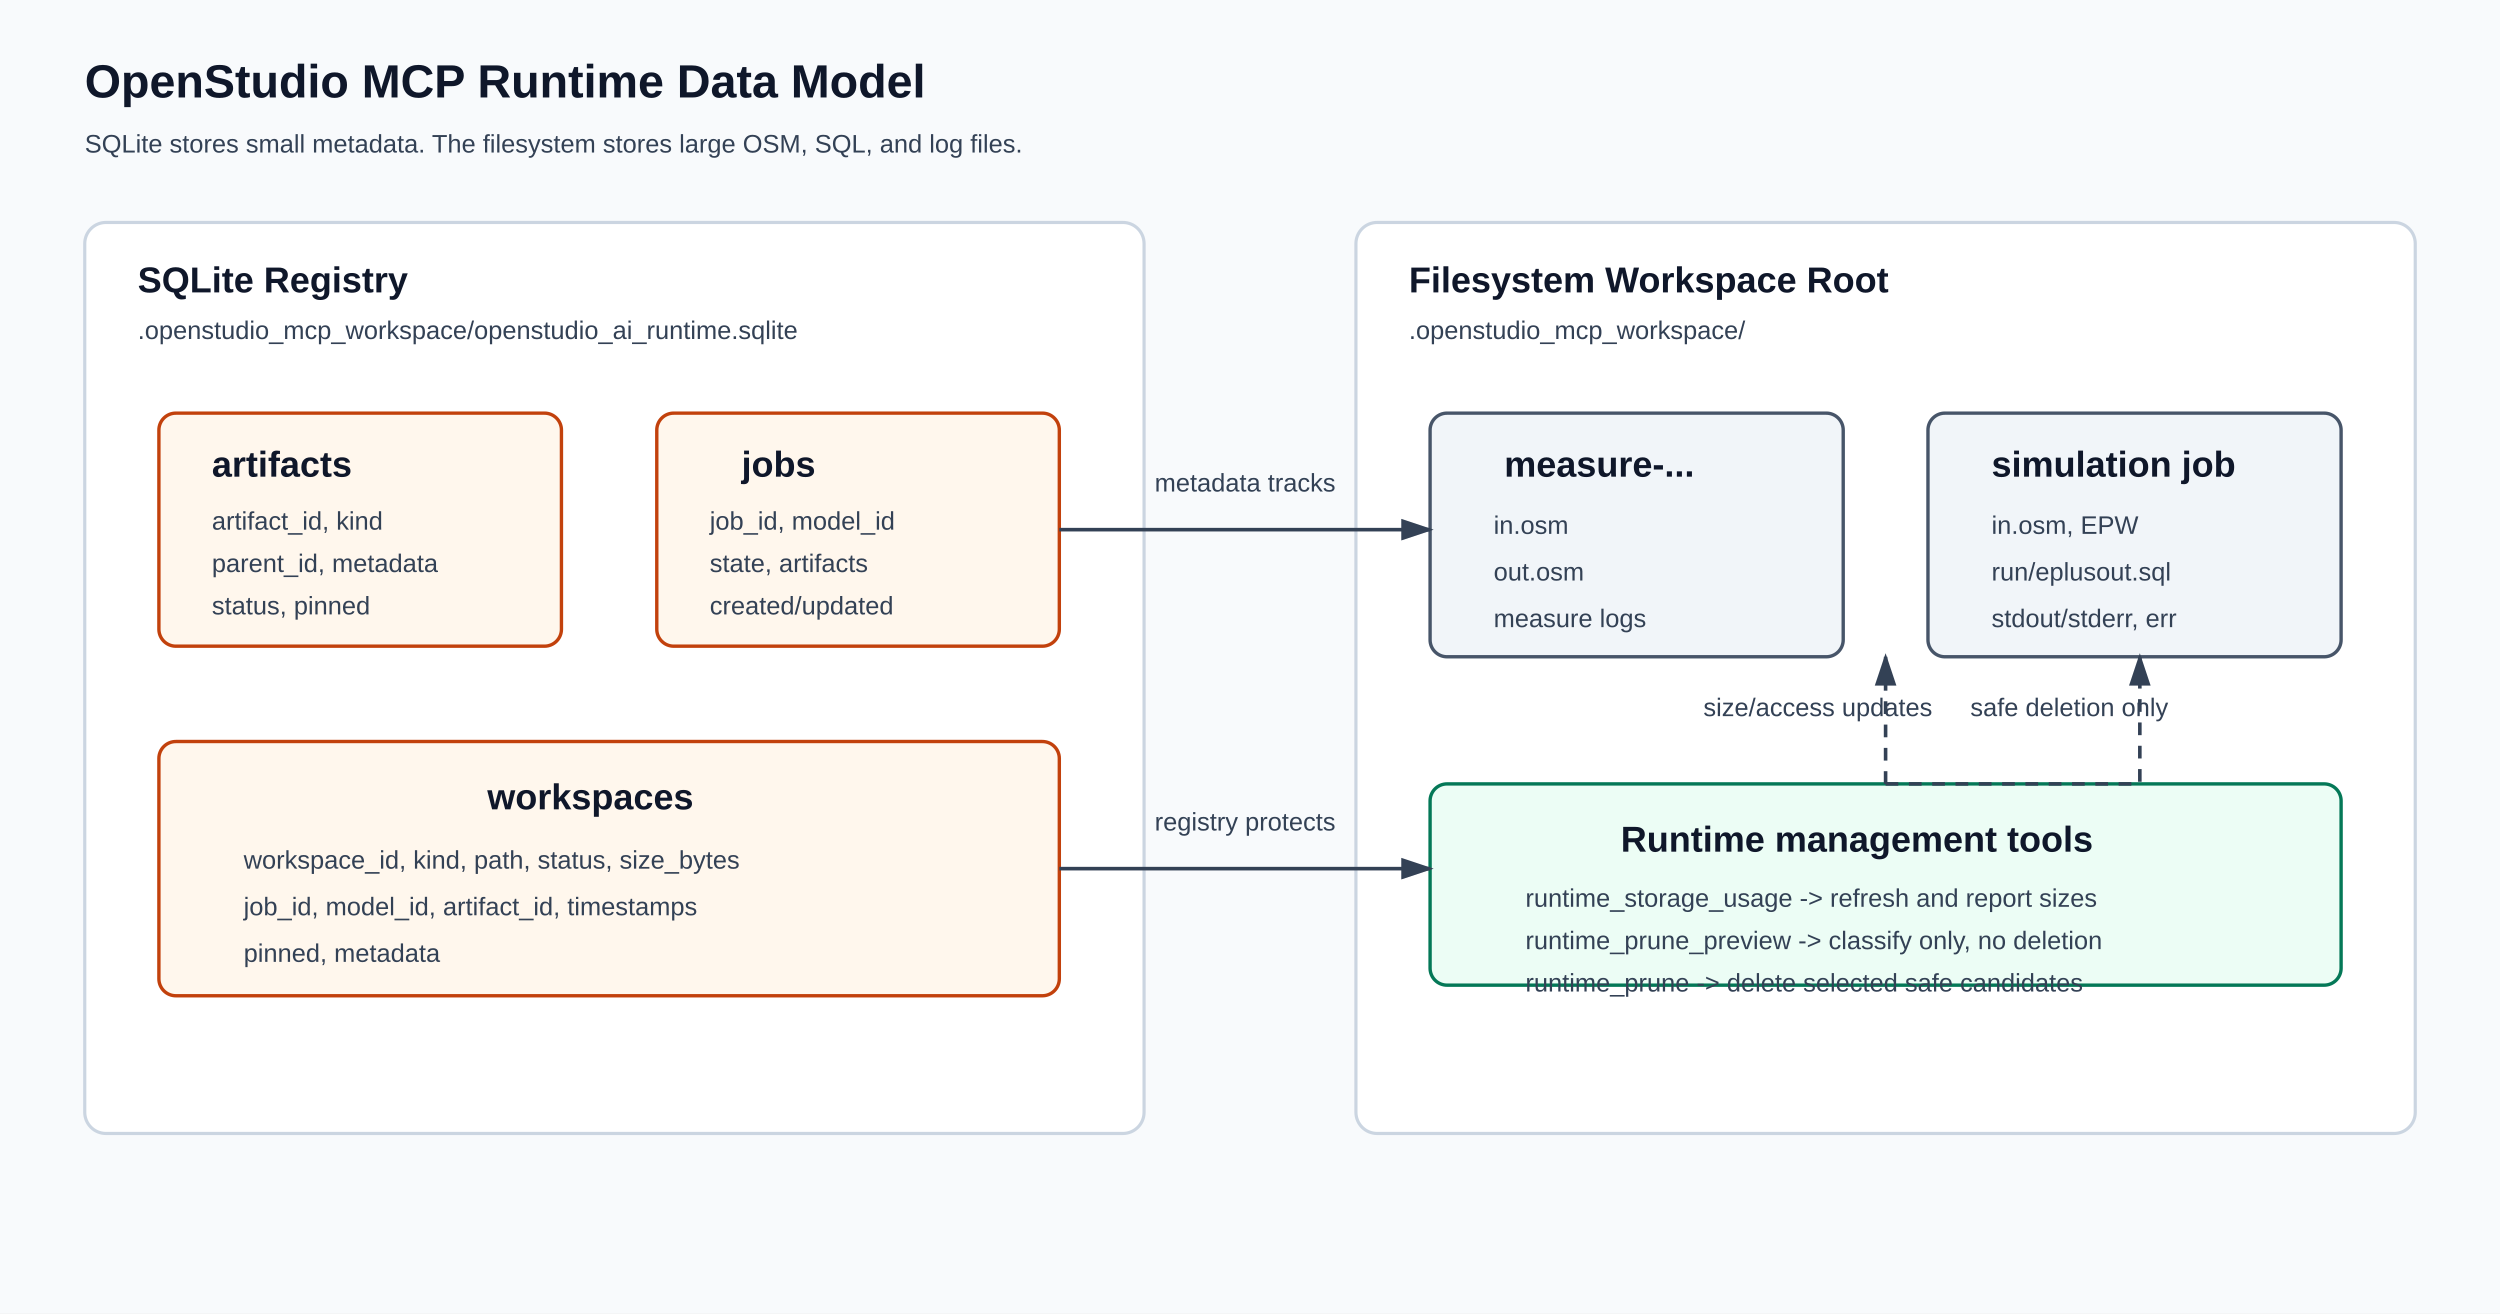
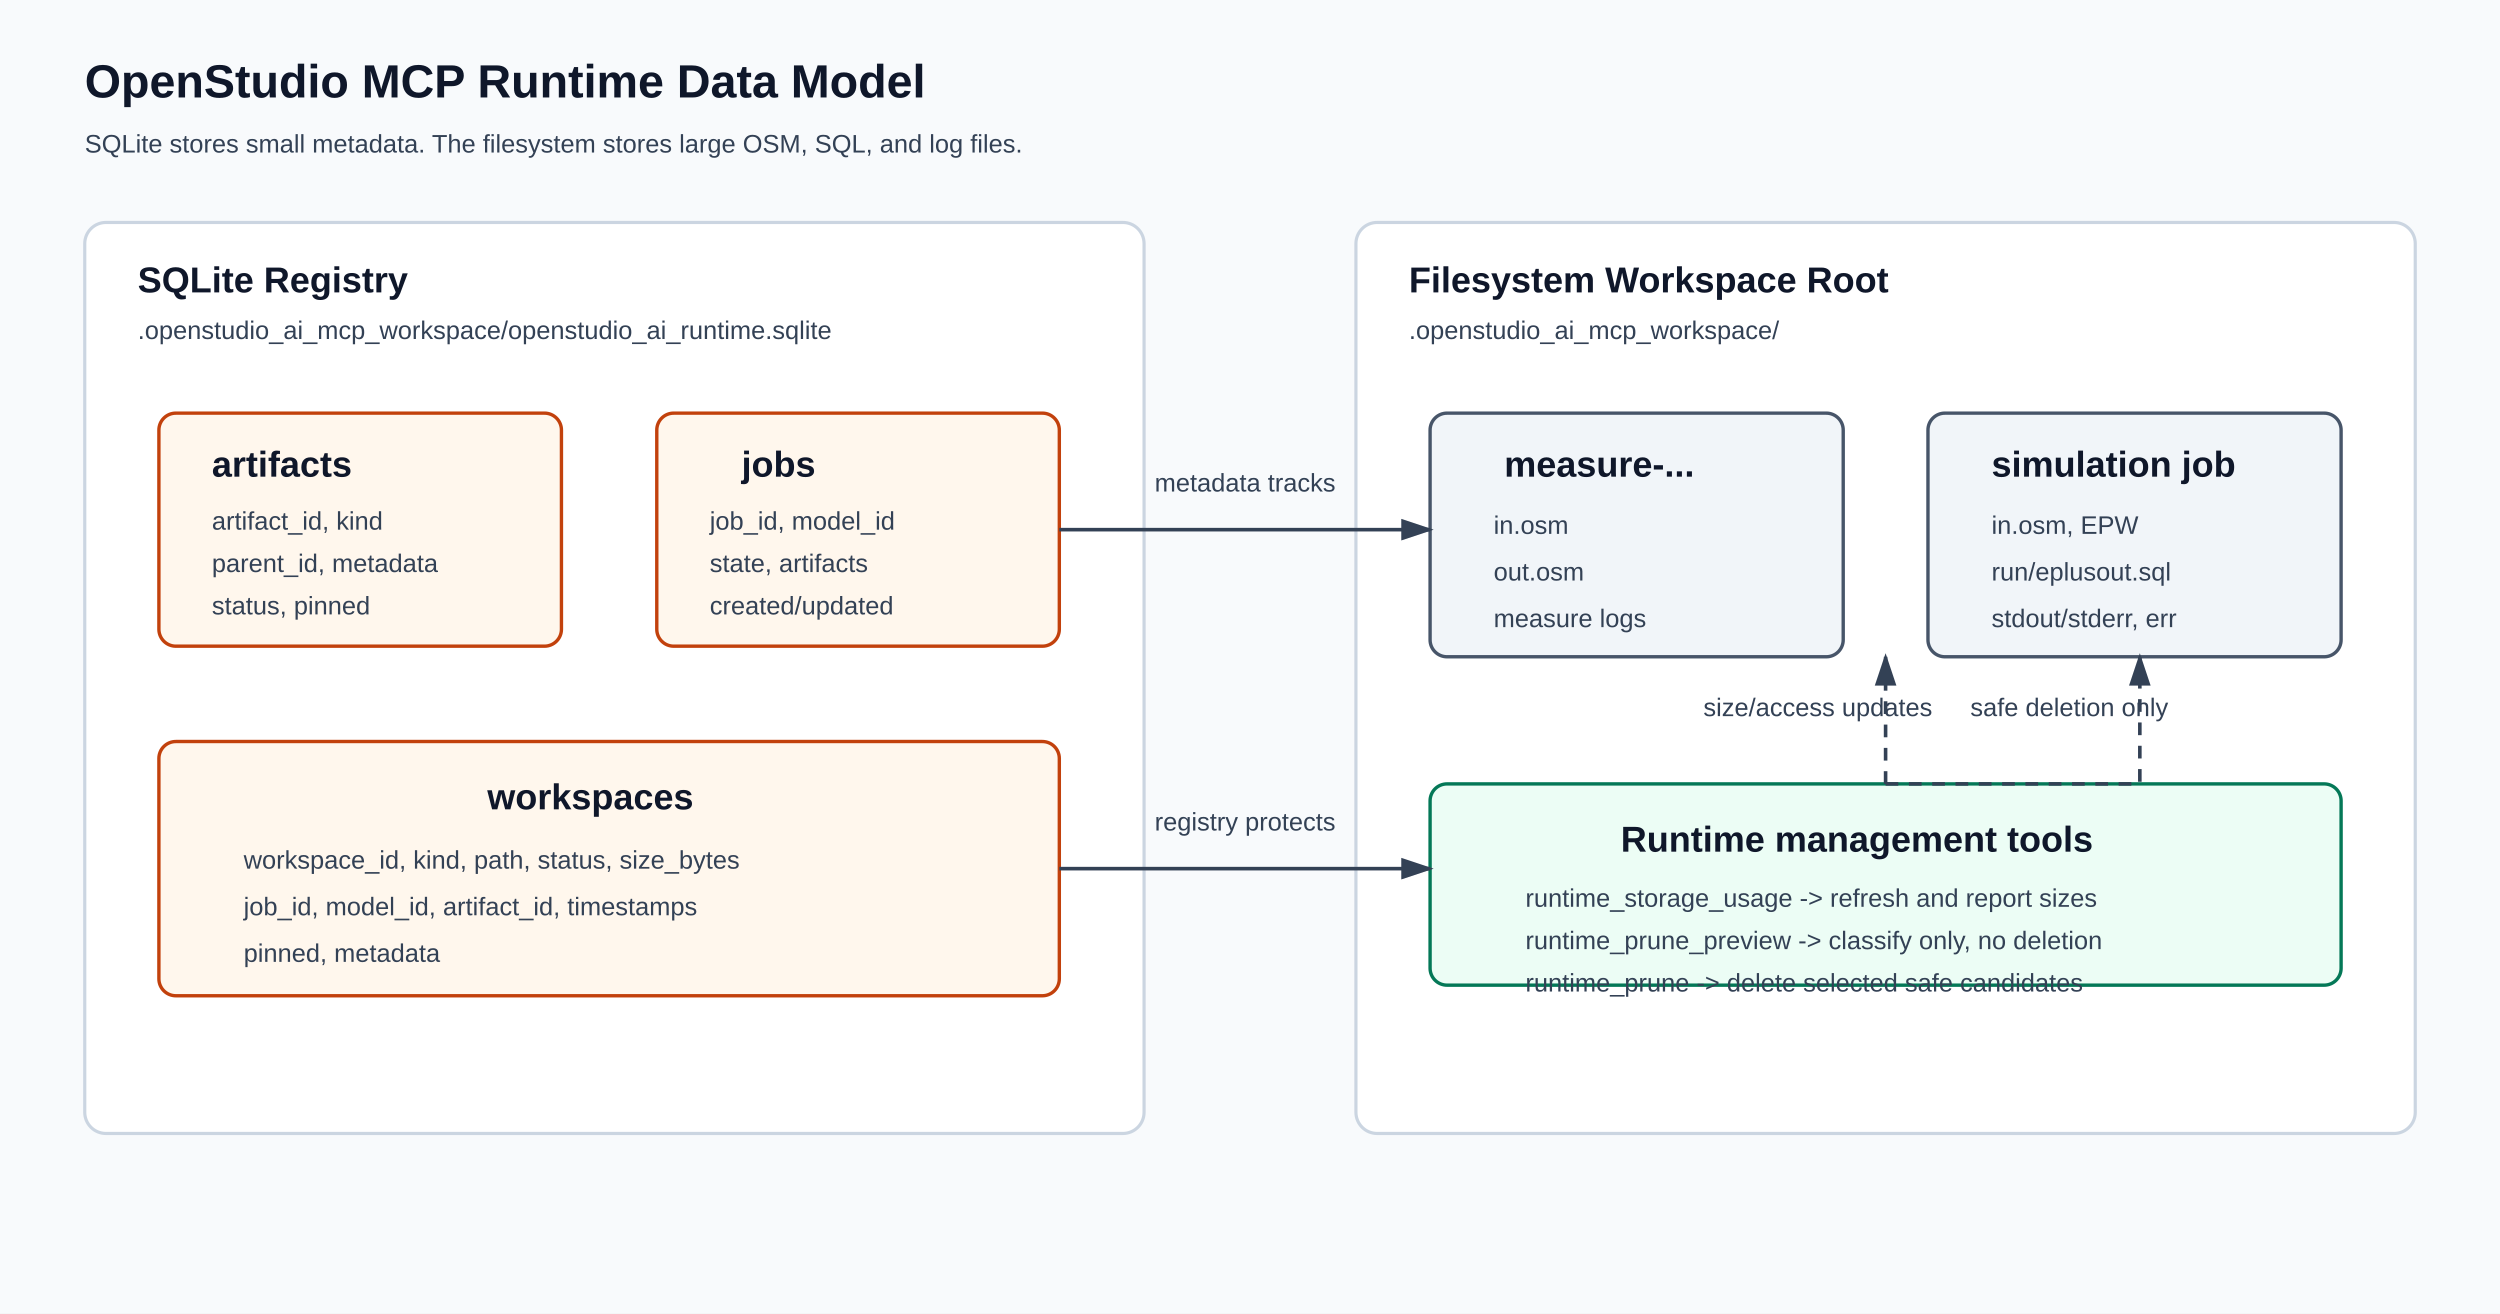
<svg xmlns="http://www.w3.org/2000/svg" width="1180" height="620" viewBox="0 0 1180 620" role="img" aria-labelledby="title desc">
  <defs>
    <style>
      .bg { fill: #f8fafc; }
      .panel { fill: #ffffff; stroke: #cbd5e1; stroke-width: 1.5; rx: 10; }
      .table { fill: #fff7ed; stroke: #c2410c; stroke-width: 1.6; rx: 8; }
      .file { fill: #f1f5f9; stroke: #475569; stroke-width: 1.6; rx: 8; }
      .tool { fill: #ecfdf5; stroke: #047857; stroke-width: 1.6; rx: 8; }
      .title { font: 22px Arial, sans-serif; font-weight: 700; fill: #0f172a; }
      .heading { font: 17px Arial, sans-serif; font-weight: 700; fill: #0f172a; }
      .text { font: 14px Arial, sans-serif; fill: #0f172a; }
      .small { font: 12px Arial, sans-serif; fill: #334155; }
      .arrow { stroke: #334155; stroke-width: 1.7; fill: none; marker-end: url(#arrow); }
      .dash { stroke-dasharray: 6 5; }
    </style>
    <marker id="arrow" markerWidth="10" markerHeight="10" refX="8" refY="3" orient="auto" markerUnits="strokeWidth">
      <path d="M0,0 L0,6 L9,3 z" fill="#334155" />
    </marker>
  </defs>
  <rect class="bg" x="0" y="0" width="1180" height="620" />
  <text class="title" x="40" y="46">OpenStudio MCP Runtime Data Model</text>
  <text class="small" x="40" y="72">SQLite stores small metadata. The filesystem stores large OSM, SQL, and log files.</text>
  <rect class="panel" x="40" y="105" width="500" height="430" />
  <text class="heading" x="65" y="138">SQLite Registry</text>
-   <text class="small" x="65" y="160">.openstudio_mcp_workspace/openstudio_ai_runtime.sqlite</text>
+   <text class="small" x="65" y="160">.openstudio_ai_mcp_workspace/openstudio_ai_runtime.sqlite</text>
  <rect class="table" x="75" y="195" width="190" height="110" />
  <text class="heading" x="100" y="225">artifacts</text>
  <text class="small" x="100" y="250">artifact_id, kind</text>
  <text class="small" x="100" y="270">parent_id, metadata</text>
  <text class="small" x="100" y="290">status, pinned</text>
  <rect class="table" x="310" y="195" width="190" height="110" />
  <text class="heading" x="350" y="225">jobs</text>
  <text class="small" x="335" y="250">job_id, model_id</text>
  <text class="small" x="335" y="270">state, artifacts</text>
  <text class="small" x="335" y="290">created/updated</text>
  <rect class="table" x="75" y="350" width="425" height="120" />
  <text class="heading" x="230" y="382">workspaces</text>
  <text class="small" x="115" y="410">workspace_id, kind, path, status, size_bytes</text>
  <text class="small" x="115" y="432">job_id, model_id, artifact_id, timestamps</text>
  <text class="small" x="115" y="454">pinned, metadata</text>
  <rect class="panel" x="640" y="105" width="500" height="430" />
  <text class="heading" x="665" y="138">Filesystem Workspace Root</text>
-   <text class="small" x="665" y="160">.openstudio_mcp_workspace/</text>
+   <text class="small" x="665" y="160">.openstudio_ai_mcp_workspace/</text>
  <rect class="file" x="675" y="195" width="195" height="115" />
  <text class="heading" x="710" y="225">measure-...</text>
  <text class="small" x="705" y="252">in.osm</text>
  <text class="small" x="705" y="274">out.osm</text>
  <text class="small" x="705" y="296">measure logs</text>
  <rect class="file" x="910" y="195" width="195" height="115" />
  <text class="heading" x="940" y="225">simulation job</text>
  <text class="small" x="940" y="252">in.osm, EPW</text>
  <text class="small" x="940" y="274">run/eplusout.sql</text>
  <text class="small" x="940" y="296">stdout/stderr, err</text>
  <rect class="tool" x="675" y="370" width="430" height="95" />
  <text class="heading" x="765" y="402">Runtime management tools</text>
  <text class="small" x="720" y="428">runtime_storage_usage -&gt; refresh and report sizes</text>
  <text class="small" x="720" y="448">runtime_prune_preview -&gt; classify only, no deletion</text>
  <text class="small" x="720" y="468">runtime_prune -&gt; delete selected safe candidates</text>
  <path class="arrow" d="M500 250 H675" />
  <path class="arrow" d="M500 410 H675" />
  <path class="arrow dash" d="M890 370 V310" />
  <path class="arrow dash" d="M890 370 H1010 V310" />
  <text class="small" x="545" y="232">metadata tracks</text>
  <text class="small" x="545" y="392">registry protects</text>
  <text class="small" x="804" y="338">size/access updates</text>
  <text class="small" x="930" y="338">safe deletion only</text>
</svg>
